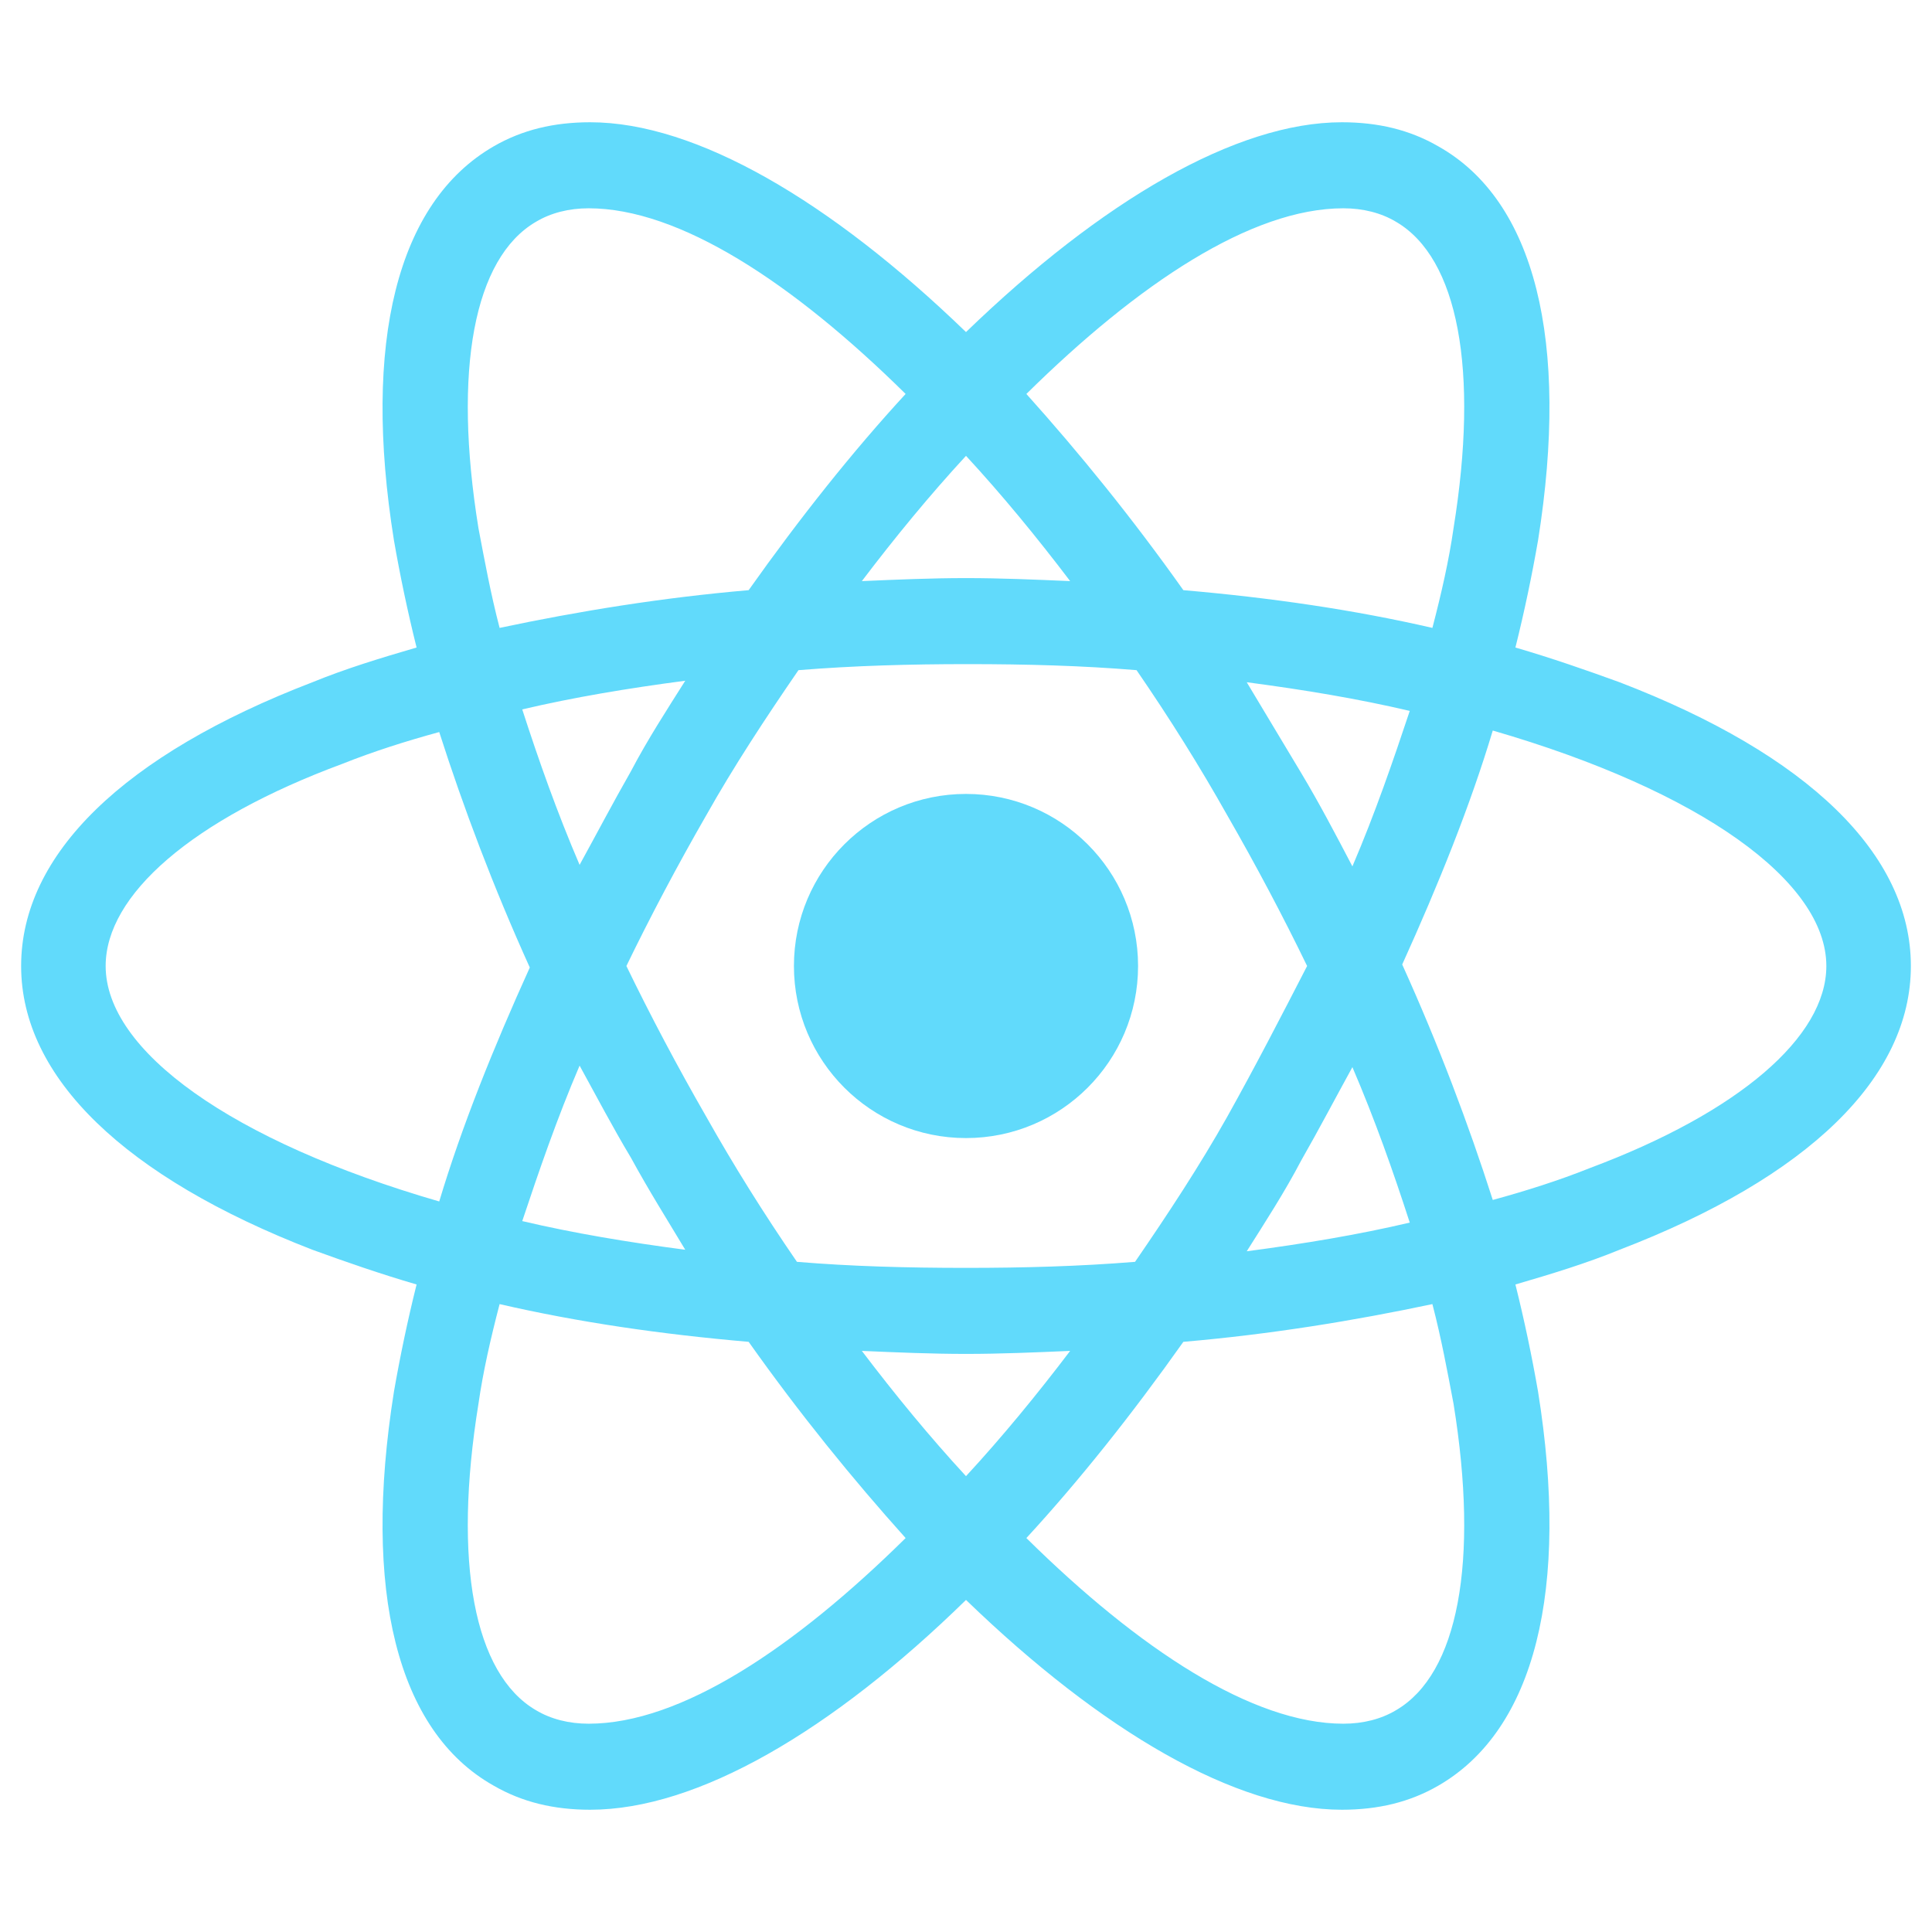
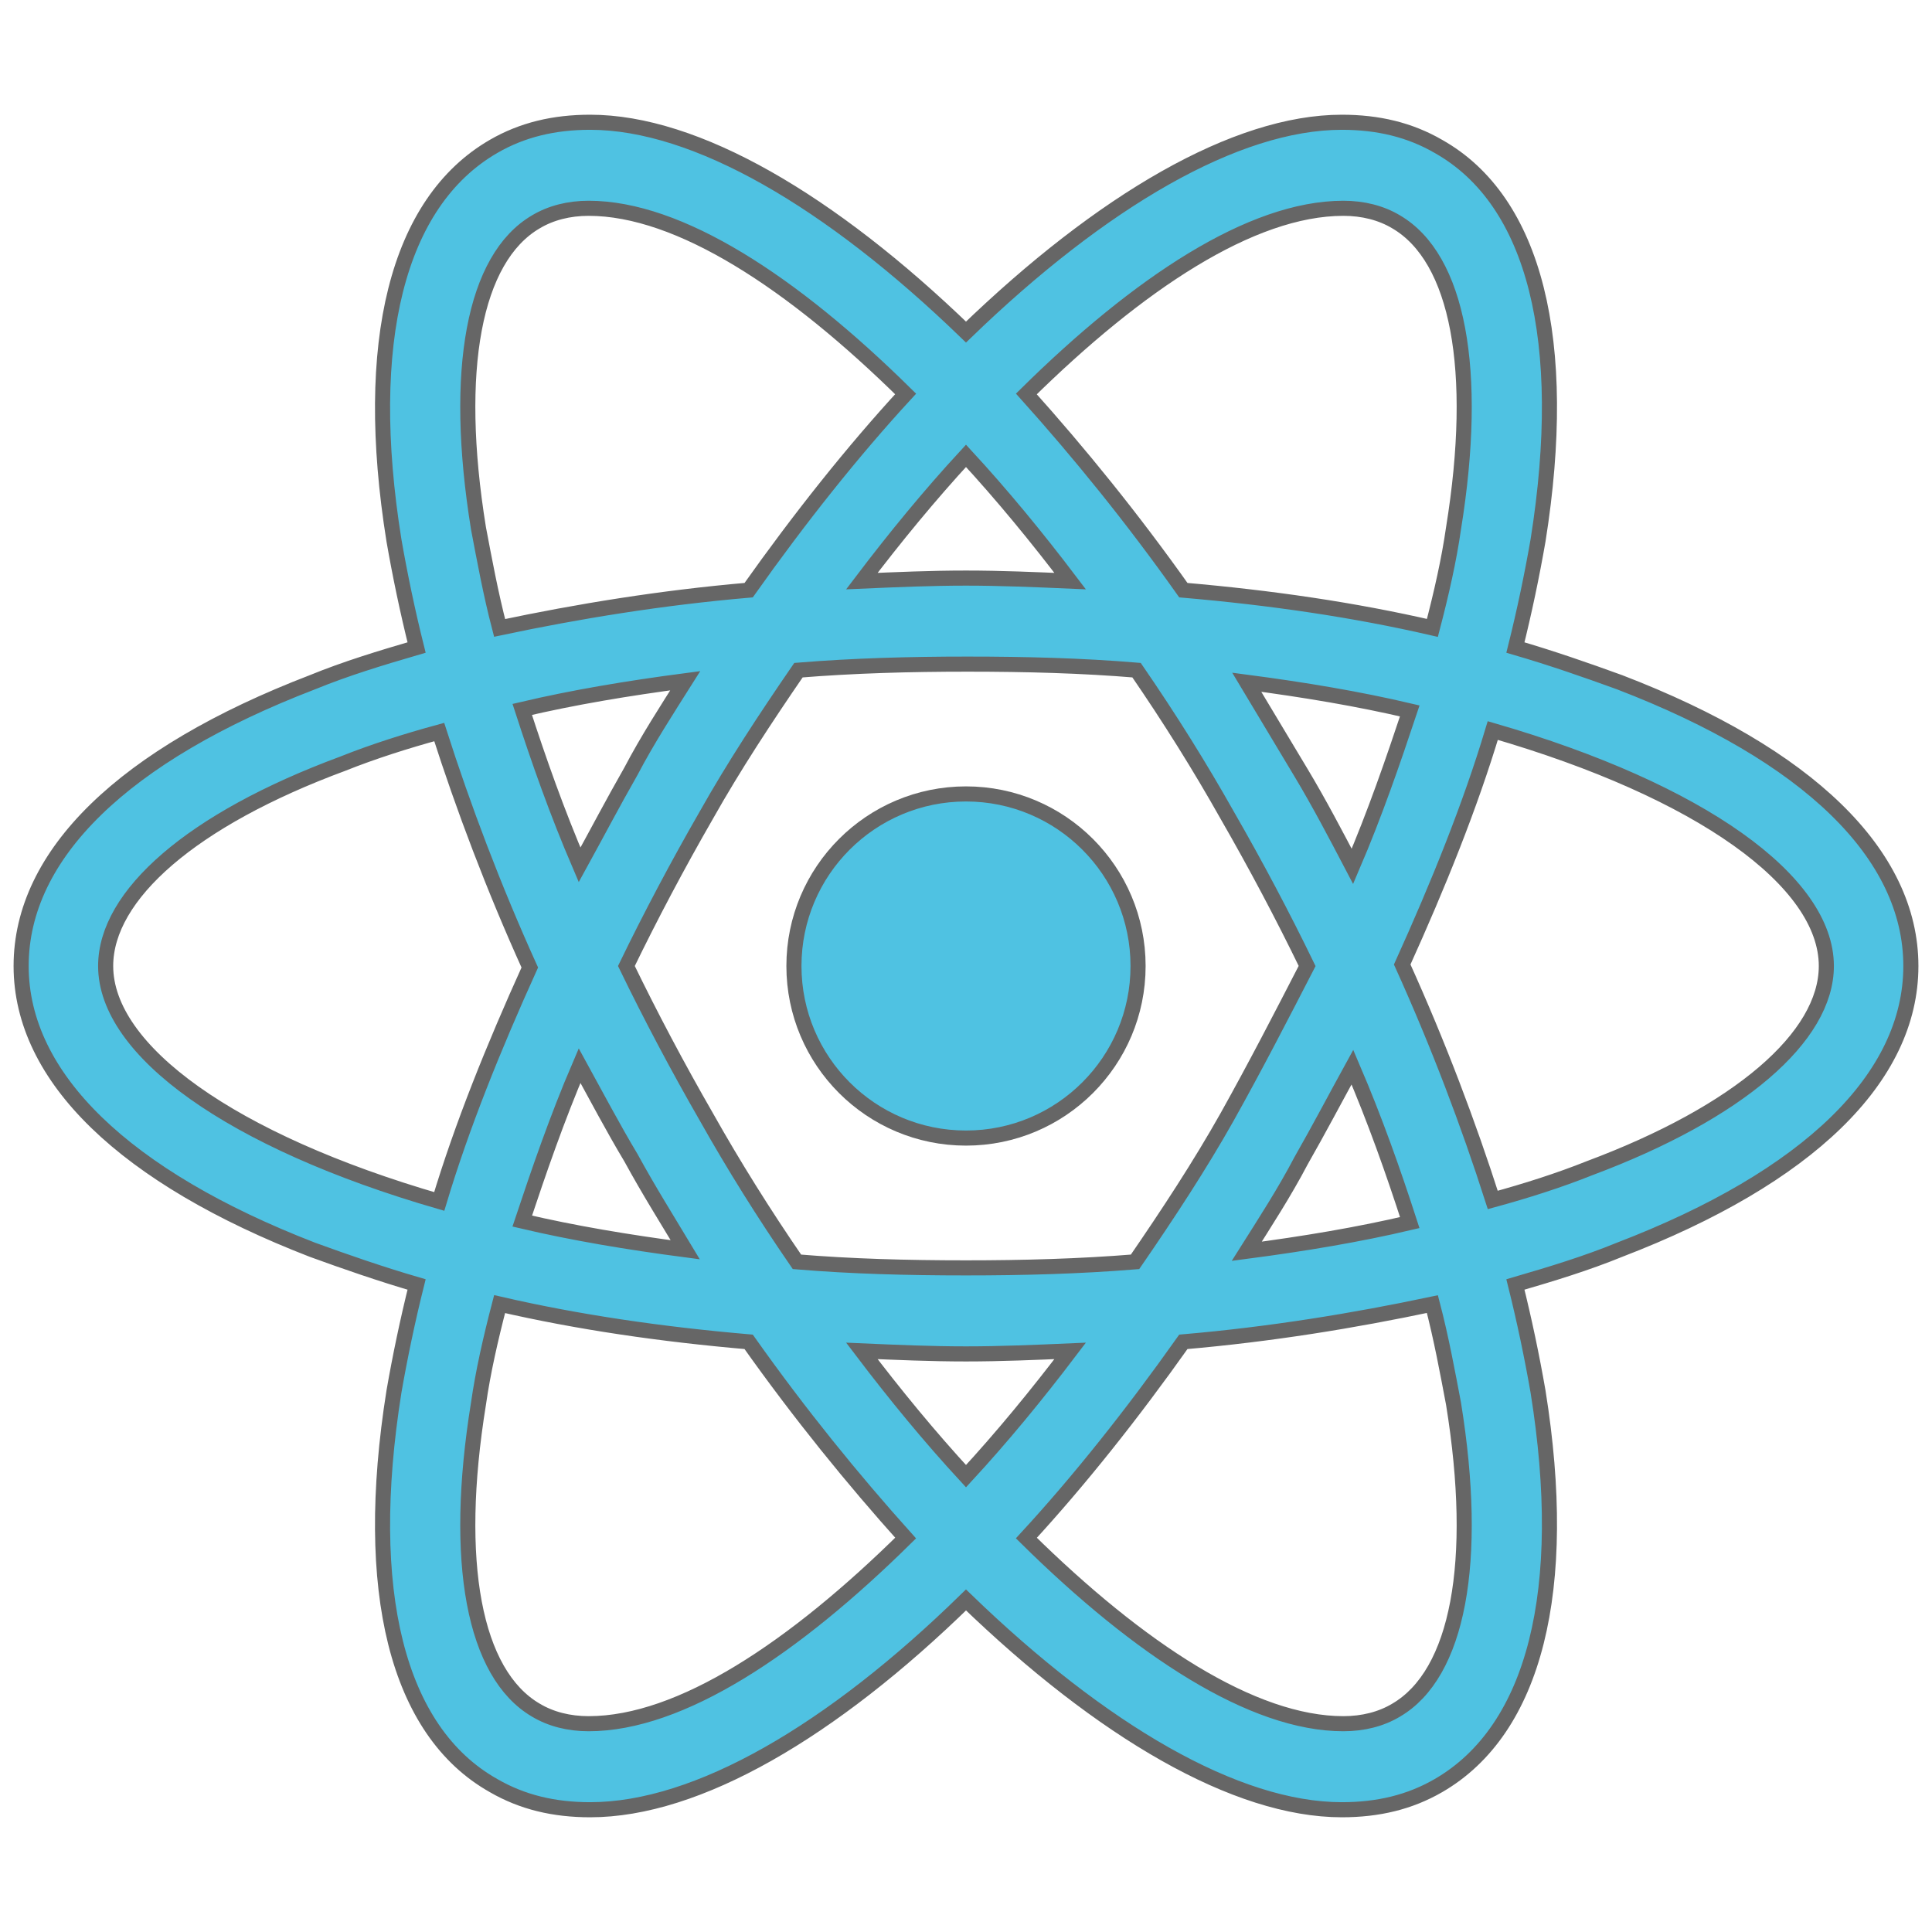
<svg xmlns="http://www.w3.org/2000/svg" viewBox="0 0 128 128">
-   <g fill="#61DAFB">
+   <g fill="#4fc2e2" stroke="#666">
    <circle cx="64" cy="64" r="11.4" />
    <path d="M107.3 45.2c-2.2-.8-4.5-1.6-6.9-2.3.6-2.4 1.1-4.8 1.5-7.1 2.1-13.2-.2-22.5-6.6-26.1-1.9-1.1-4-1.6-6.4-1.6-7 0-15.9 5.2-24.9 13.9-9-8.7-17.9-13.9-24.9-13.9-2.4 0-4.5.5-6.4 1.6-6.4 3.7-8.7 13-6.6 26.1.4 2.3.9 4.7 1.5 7.1-2.4.7-4.7 1.4-6.9 2.3C8.2 50 1.4 56.6 1.4 64s6.9 14 19.3 18.8c2.2.8 4.5 1.6 6.9 2.3-.6 2.4-1.1 4.8-1.5 7.1-2.1 13.2.2 22.5 6.6 26.1 1.9 1.1 4 1.6 6.4 1.6 7.1 0 16-5.2 24.9-13.9 9 8.7 17.9 13.9 24.9 13.9 2.4 0 4.5-.5 6.4-1.6 6.4-3.7 8.7-13 6.6-26.1-.4-2.3-.9-4.7-1.5-7.1 2.4-.7 4.7-1.4 6.9-2.3 12.5-4.8 19.3-11.4 19.3-18.8s-6.8-14-19.3-18.8zM92.5 14.7c4.1 2.4 5.5 9.8 3.8 20.3-.3 2.1-.8 4.3-1.4 6.6-5.2-1.2-10.7-2-16.5-2.5-3.4-4.8-6.9-9.1-10.4-13 7.4-7.3 14.9-12.3 21-12.3 1.3 0 2.5.3 3.5.9zM81.3 74c-1.8 3.2-3.9 6.4-6.1 9.6-3.7.3-7.4.4-11.2.4-3.9 0-7.6-.1-11.2-.4-2.2-3.2-4.2-6.4-6-9.6-1.9-3.3-3.7-6.7-5.3-10 1.6-3.3 3.4-6.7 5.3-10 1.8-3.2 3.9-6.4 6.1-9.6 3.7-.3 7.4-.4 11.2-.4 3.9 0 7.6.1 11.2.4 2.2 3.2 4.2 6.4 6 9.6 1.9 3.3 3.7 6.7 5.3 10-1.7 3.3-3.4 6.6-5.3 10zm8.3-3.3c1.5 3.5 2.7 6.9 3.8 10.3-3.4.8-7 1.4-10.8 1.9 1.2-1.9 2.5-3.9 3.6-6 1.2-2.1 2.3-4.2 3.4-6.2zM64 97.8c-2.4-2.6-4.7-5.4-6.9-8.3 2.3.1 4.6.2 6.9.2 2.3 0 4.6-.1 6.9-.2-2.2 2.9-4.5 5.7-6.9 8.3zm-18.6-15c-3.8-.5-7.4-1.1-10.8-1.9 1.1-3.3 2.3-6.8 3.8-10.3 1.1 2 2.2 4.1 3.4 6.1 1.2 2.2 2.4 4.1 3.6 6.1zm-7-25.5c-1.5-3.5-2.7-6.9-3.8-10.3 3.4-.8 7-1.4 10.8-1.9-1.2 1.9-2.5 3.9-3.6 6-1.2 2.1-2.3 4.2-3.4 6.2zM64 30.2c2.4 2.6 4.7 5.4 6.9 8.3-2.3-.1-4.6-.2-6.9-.2-2.3 0-4.6.1-6.9.2 2.2-2.9 4.5-5.7 6.9-8.3zm22.2 21l-3.6-6c3.8.5 7.4 1.1 10.8 1.9-1.1 3.3-2.3 6.8-3.8 10.3-1.1-2.1-2.2-4.2-3.4-6.2zM31.7 35c-1.7-10.5-.3-17.9 3.8-20.3 1-.6 2.2-.9 3.5-.9 6 0 13.5 4.9 21 12.3-3.5 3.8-7 8.2-10.4 13-5.8.5-11.3 1.4-16.5 2.5-.6-2.3-1-4.5-1.4-6.6zM7 64c0-4.7 5.7-9.7 15.7-13.4 2-.8 4.2-1.5 6.4-2.1 1.6 5 3.6 10.3 6 15.6-2.4 5.3-4.5 10.5-6 15.5C15.3 75.6 7 69.6 7 64zm28.5 49.3c-4.1-2.4-5.5-9.8-3.8-20.3.3-2.1.8-4.3 1.4-6.6 5.2 1.2 10.7 2 16.5 2.5 3.4 4.8 6.9 9.1 10.4 13-7.4 7.3-14.9 12.3-21 12.3-1.3 0-2.5-.3-3.5-.9zM96.3 93c1.7 10.5.3 17.9-3.8 20.3-1 .6-2.2.9-3.5.9-6 0-13.5-4.9-21-12.3 3.5-3.8 7-8.2 10.4-13 5.8-.5 11.3-1.4 16.5-2.5.6 2.3 1 4.5 1.4 6.6zm9-15.6c-2 .8-4.2 1.5-6.4 2.1-1.6-5-3.6-10.3-6-15.6 2.4-5.3 4.5-10.5 6-15.5 13.8 4 22.1 10 22.1 15.6 0 4.7-5.8 9.7-15.7 13.4z" />
  </g>
</svg>
